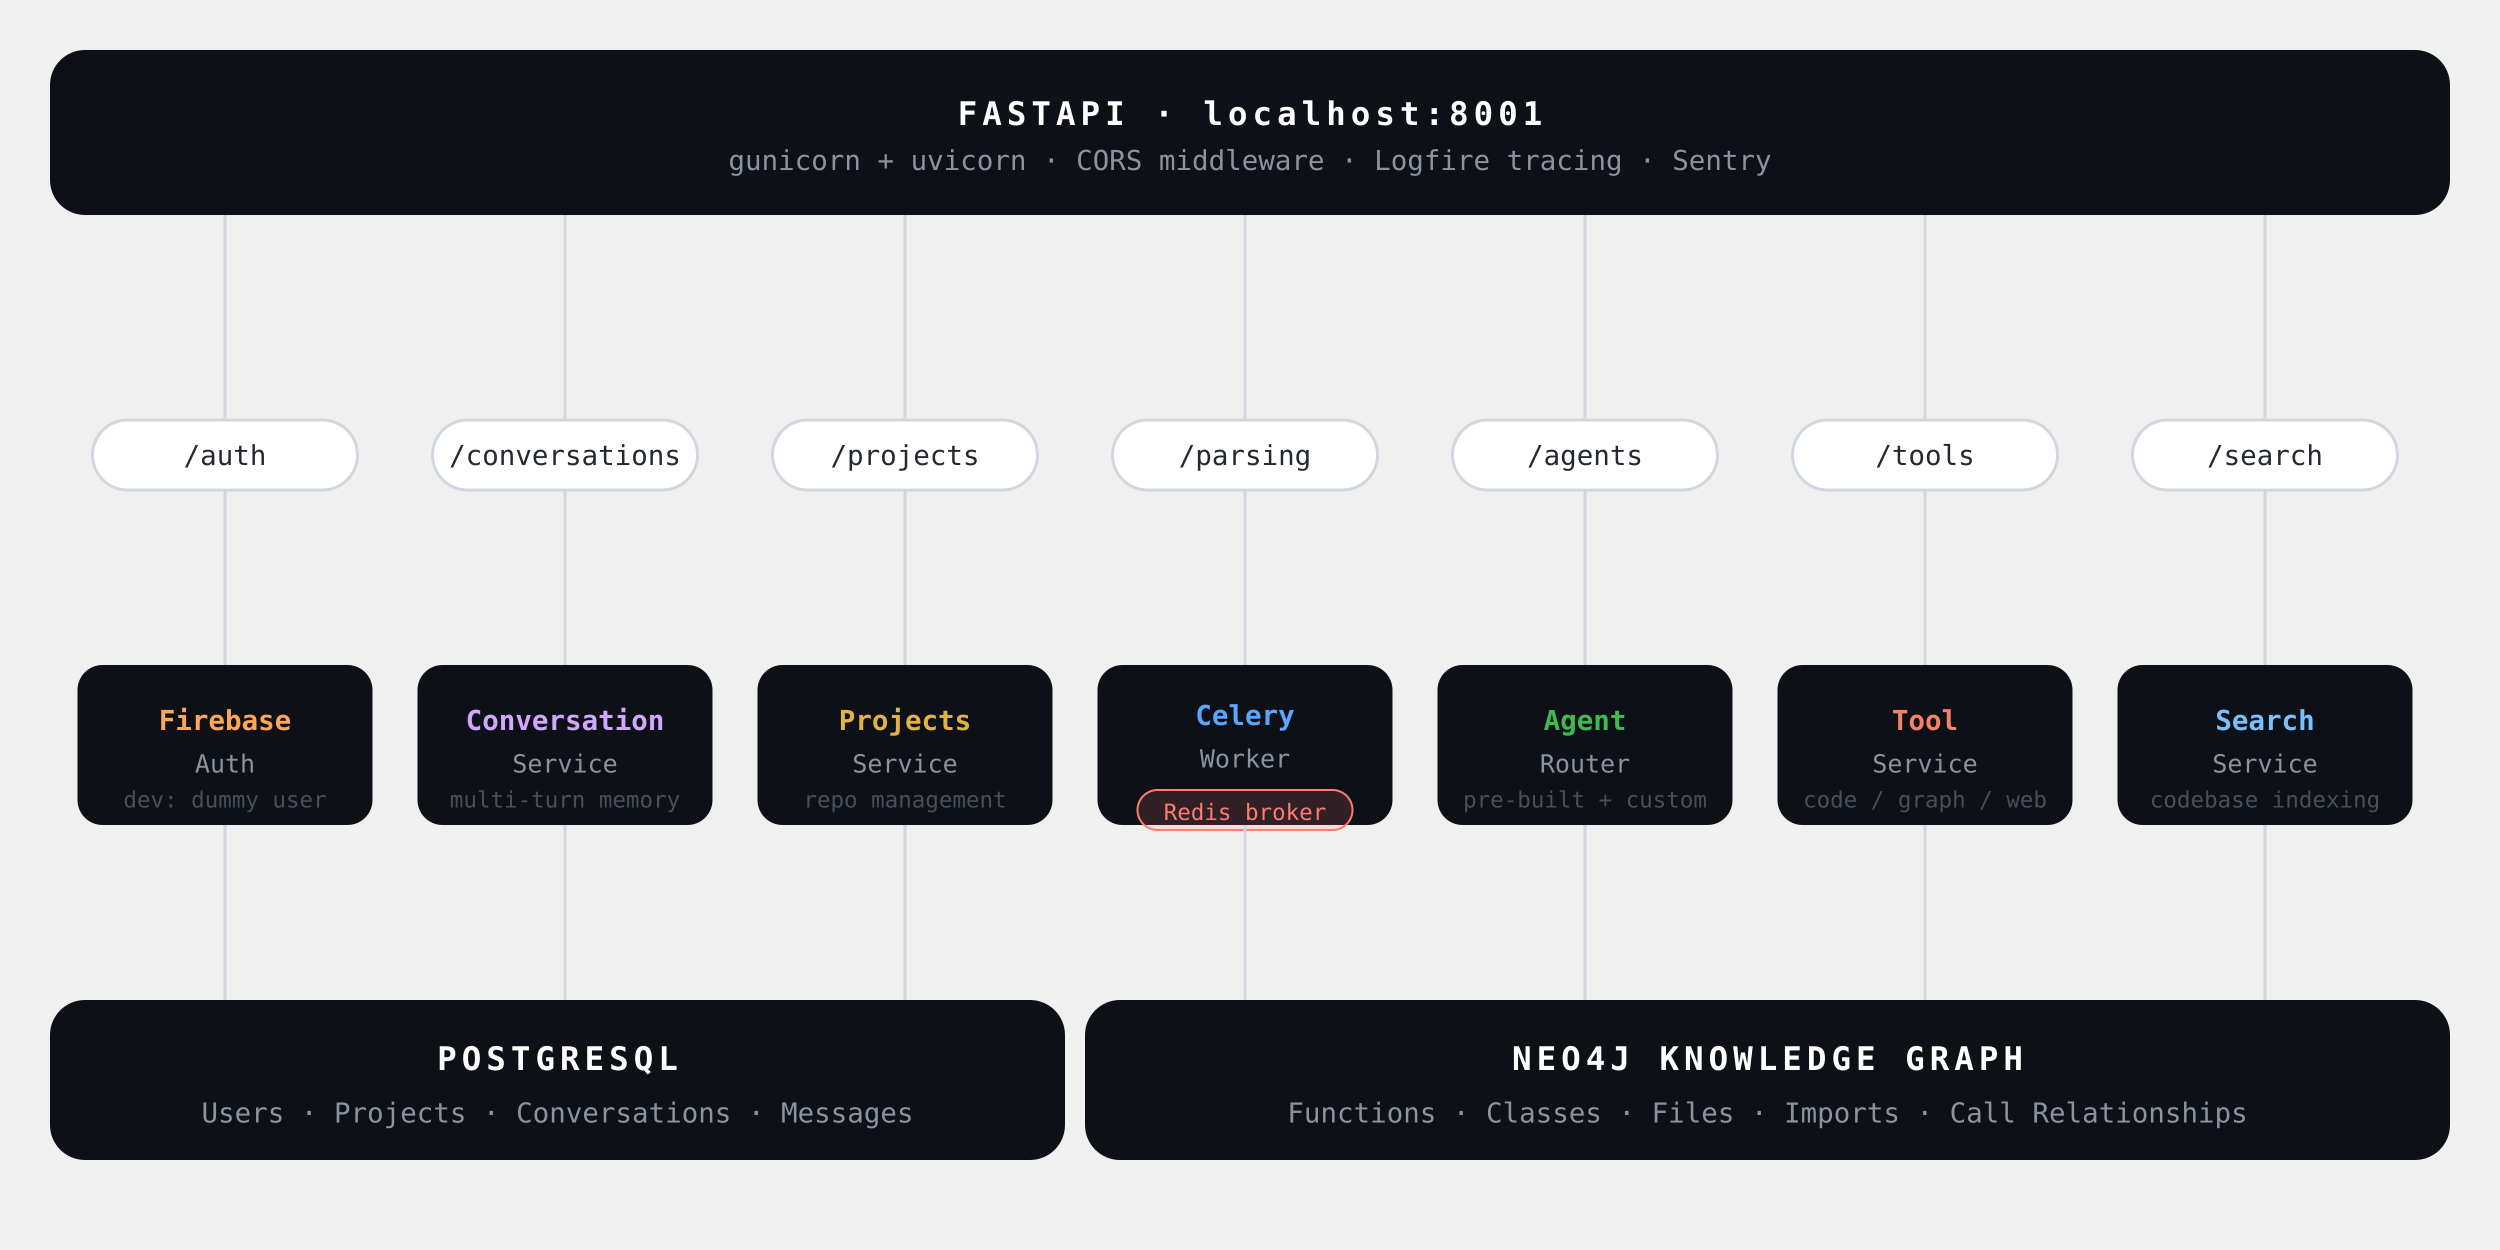
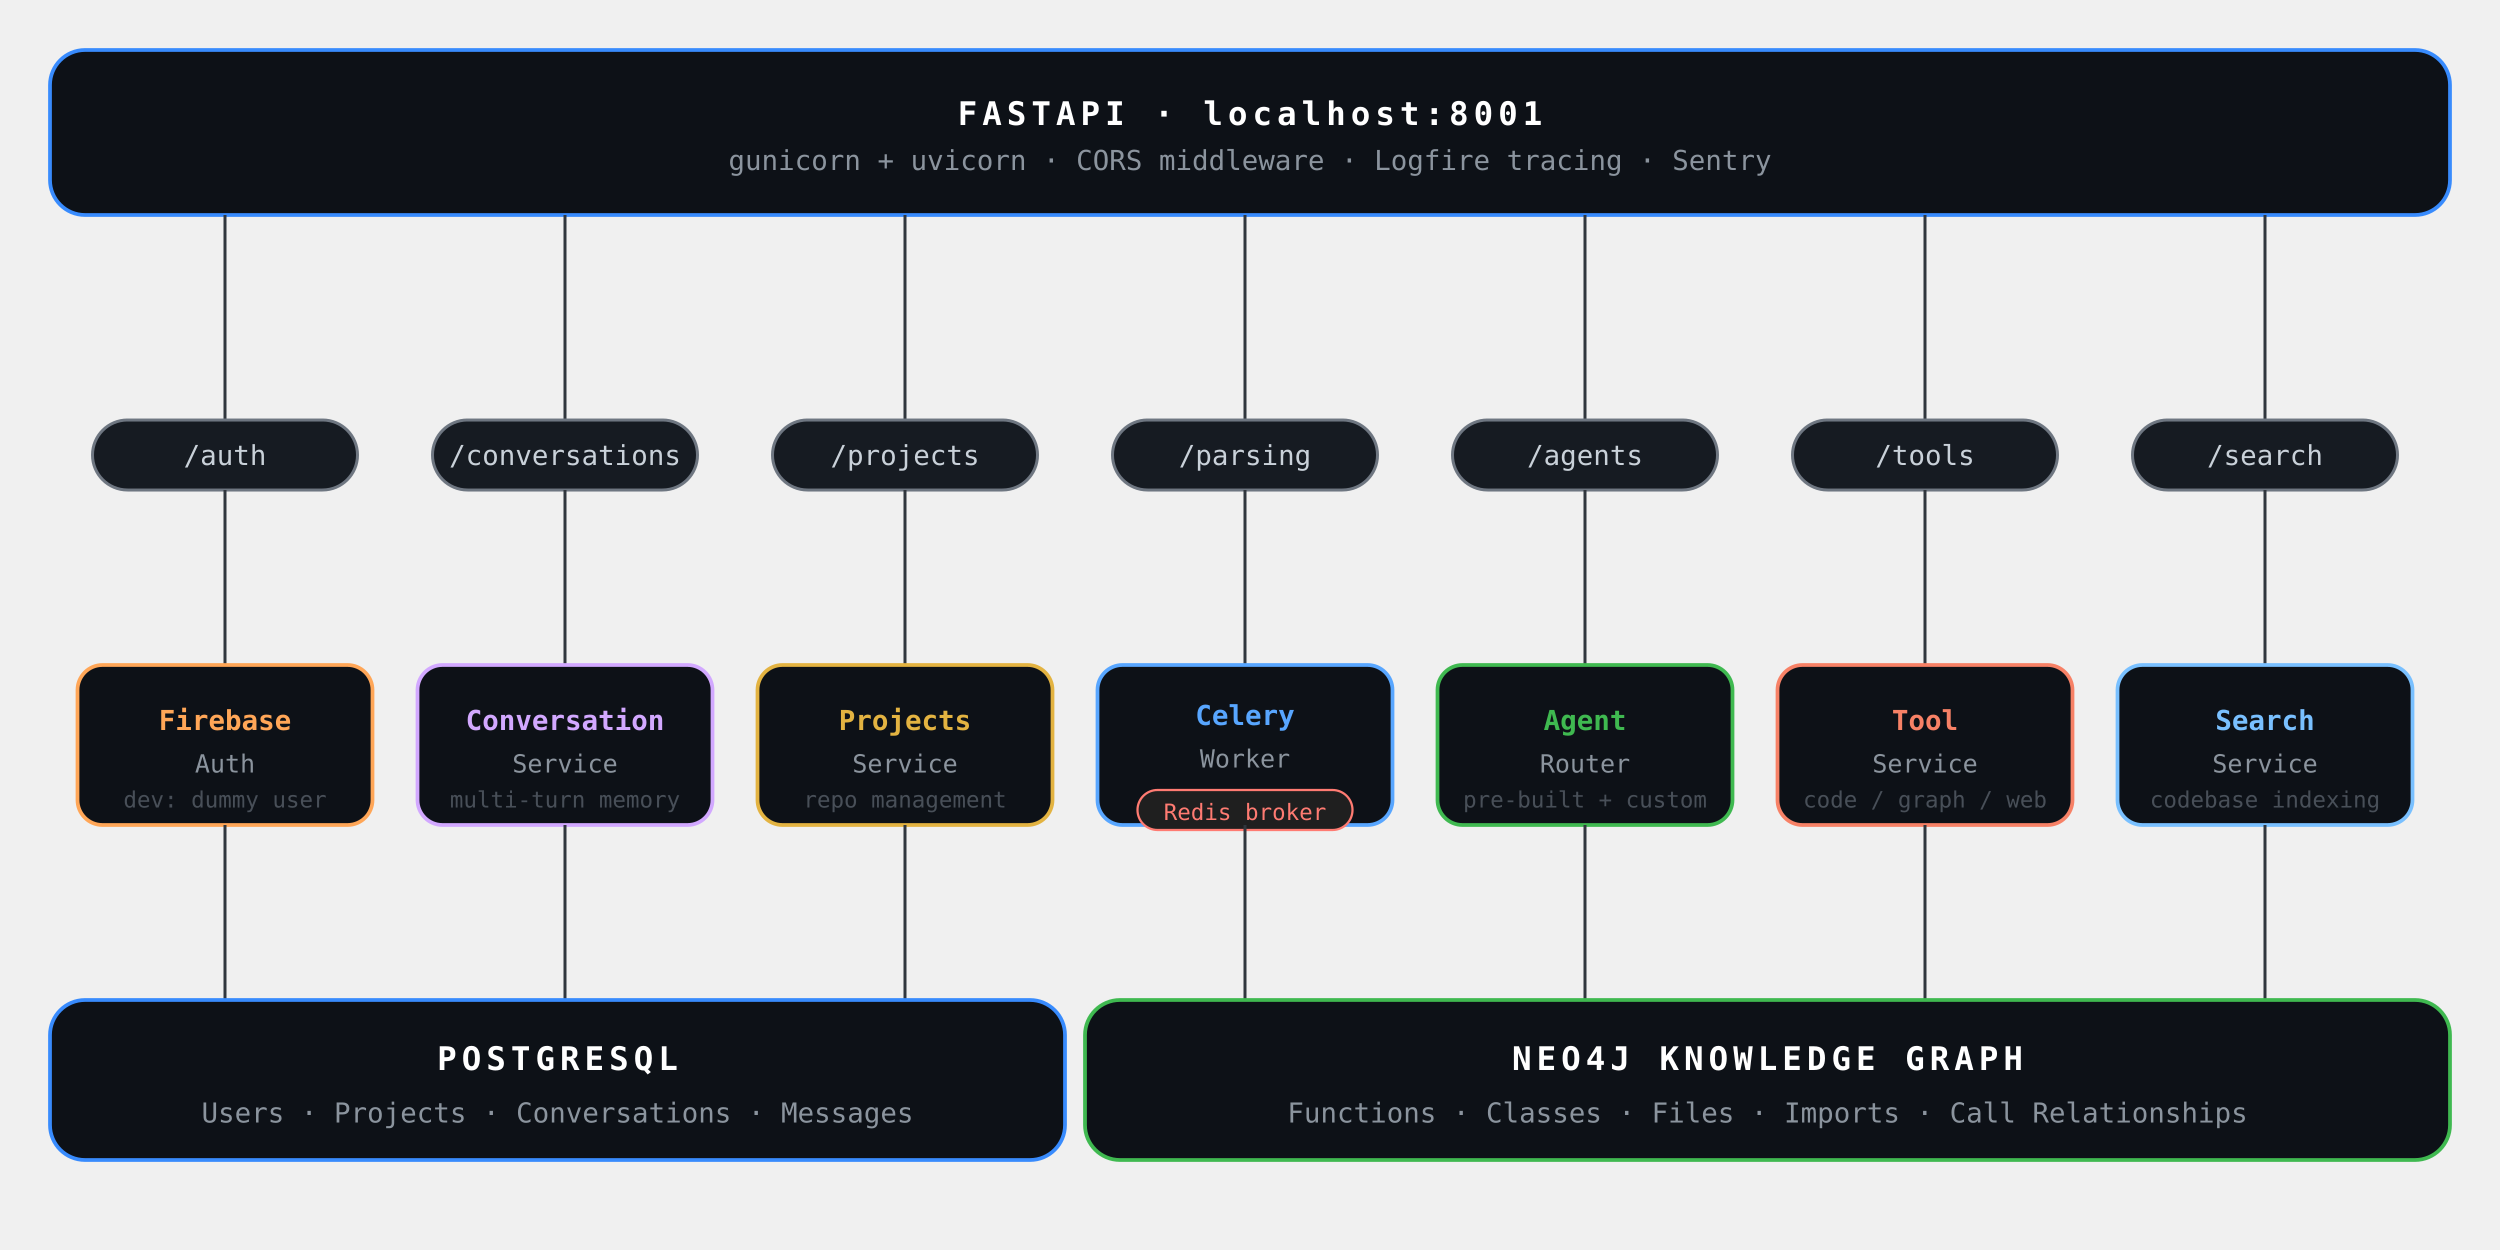
<svg xmlns="http://www.w3.org/2000/svg" viewBox="0 0 1000 500" width="1000" height="500" font-family="'SF Mono', 'Fira Code', 'Consolas', monospace">
-   <rect x="20" y="20" width="960" height="66" rx="14" fill="#0d1117" />
+   <rect x="20" y="20" width="960" height="66" rx="14" fill="#0d1117" stroke="#388bfd" stroke-width="1.5" />
  <text x="500" y="50" text-anchor="middle" font-size="13" font-weight="700" fill="#ffffff" letter-spacing="2">FASTAPI  ·  localhost:8001</text>
  <text x="500" y="68" text-anchor="middle" font-size="11" fill="#8b949e">gunicorn + uvicorn  ·  CORS middleware  ·  Logfire tracing  ·  Sentry</text>
-   <line x1="90" y1="86" x2="90" y2="168" stroke="#d0d7de" stroke-width="1.2" />
-   <line x1="226" y1="86" x2="226" y2="168" stroke="#d0d7de" stroke-width="1.2" />
-   <line x1="362" y1="86" x2="362" y2="168" stroke="#d0d7de" stroke-width="1.2" />
-   <line x1="498" y1="86" x2="498" y2="168" stroke="#d0d7de" stroke-width="1.2" />
-   <line x1="634" y1="86" x2="634" y2="168" stroke="#d0d7de" stroke-width="1.2" />
-   <line x1="770" y1="86" x2="770" y2="168" stroke="#d0d7de" stroke-width="1.2" />
-   <line x1="906" y1="86" x2="906" y2="168" stroke="#d0d7de" stroke-width="1.2" />
-   <rect x="37" y="168" width="106" height="28" rx="14" fill="#ffffff" stroke="#d0d7de" stroke-width="1.2" />
-   <text x="90" y="186" text-anchor="middle" font-size="11" fill="#24292f">/auth</text>
-   <rect x="173" y="168" width="106" height="28" rx="14" fill="#ffffff" stroke="#d0d7de" stroke-width="1.2" />
-   <text x="226" y="186" text-anchor="middle" font-size="11" fill="#24292f">/conversations</text>
-   <rect x="309" y="168" width="106" height="28" rx="14" fill="#ffffff" stroke="#d0d7de" stroke-width="1.2" />
-   <text x="362" y="186" text-anchor="middle" font-size="11" fill="#24292f">/projects</text>
-   <rect x="445" y="168" width="106" height="28" rx="14" fill="#ffffff" stroke="#d0d7de" stroke-width="1.2" />
-   <text x="498" y="186" text-anchor="middle" font-size="11" fill="#24292f">/parsing</text>
-   <rect x="581" y="168" width="106" height="28" rx="14" fill="#ffffff" stroke="#d0d7de" stroke-width="1.2" />
-   <text x="634" y="186" text-anchor="middle" font-size="11" fill="#24292f">/agents</text>
-   <rect x="717" y="168" width="106" height="28" rx="14" fill="#ffffff" stroke="#d0d7de" stroke-width="1.2" />
-   <text x="770" y="186" text-anchor="middle" font-size="11" fill="#24292f">/tools</text>
-   <rect x="853" y="168" width="106" height="28" rx="14" fill="#ffffff" stroke="#d0d7de" stroke-width="1.2" />
-   <text x="906" y="186" text-anchor="middle" font-size="11" fill="#24292f">/search</text>
-   <line x1="90" y1="196" x2="90" y2="266" stroke="#d0d7de" stroke-width="1.2" />
-   <line x1="226" y1="196" x2="226" y2="266" stroke="#d0d7de" stroke-width="1.2" />
-   <line x1="362" y1="196" x2="362" y2="266" stroke="#d0d7de" stroke-width="1.2" />
-   <line x1="498" y1="196" x2="498" y2="266" stroke="#d0d7de" stroke-width="1.2" />
-   <line x1="634" y1="196" x2="634" y2="266" stroke="#d0d7de" stroke-width="1.2" />
-   <line x1="770" y1="196" x2="770" y2="266" stroke="#d0d7de" stroke-width="1.2" />
-   <line x1="906" y1="196" x2="906" y2="266" stroke="#d0d7de" stroke-width="1.2" />
-   <rect x="31" y="266" width="118" height="64" rx="10" fill="#0d1117" />
+   <line x1="90" y1="86" x2="90" y2="168" stroke="#30363d" stroke-width="1.2" />
+   <line x1="226" y1="86" x2="226" y2="168" stroke="#30363d" stroke-width="1.2" />
+   <line x1="362" y1="86" x2="362" y2="168" stroke="#30363d" stroke-width="1.2" />
+   <line x1="498" y1="86" x2="498" y2="168" stroke="#30363d" stroke-width="1.2" />
+   <line x1="634" y1="86" x2="634" y2="168" stroke="#30363d" stroke-width="1.2" />
+   <line x1="770" y1="86" x2="770" y2="168" stroke="#30363d" stroke-width="1.2" />
+   <line x1="906" y1="86" x2="906" y2="168" stroke="#30363d" stroke-width="1.2" />
+   <rect x="37" y="168" width="106" height="28" rx="14" fill="#161b22" stroke="#6e7681" stroke-width="1.2" />
+   <text x="90" y="186" text-anchor="middle" font-size="11" fill="#c9d1d9">/auth</text>
+   <rect x="173" y="168" width="106" height="28" rx="14" fill="#161b22" stroke="#6e7681" stroke-width="1.2" />
+   <text x="226" y="186" text-anchor="middle" font-size="11" fill="#c9d1d9">/conversations</text>
+   <rect x="309" y="168" width="106" height="28" rx="14" fill="#161b22" stroke="#6e7681" stroke-width="1.2" />
+   <text x="362" y="186" text-anchor="middle" font-size="11" fill="#c9d1d9">/projects</text>
+   <rect x="445" y="168" width="106" height="28" rx="14" fill="#161b22" stroke="#6e7681" stroke-width="1.2" />
+   <text x="498" y="186" text-anchor="middle" font-size="11" fill="#c9d1d9">/parsing</text>
+   <rect x="581" y="168" width="106" height="28" rx="14" fill="#161b22" stroke="#6e7681" stroke-width="1.2" />
+   <text x="634" y="186" text-anchor="middle" font-size="11" fill="#c9d1d9">/agents</text>
+   <rect x="717" y="168" width="106" height="28" rx="14" fill="#161b22" stroke="#6e7681" stroke-width="1.2" />
+   <text x="770" y="186" text-anchor="middle" font-size="11" fill="#c9d1d9">/tools</text>
+   <rect x="853" y="168" width="106" height="28" rx="14" fill="#161b22" stroke="#6e7681" stroke-width="1.2" />
+   <text x="906" y="186" text-anchor="middle" font-size="11" fill="#c9d1d9">/search</text>
+   <line x1="90" y1="196" x2="90" y2="266" stroke="#30363d" stroke-width="1.2" />
+   <line x1="226" y1="196" x2="226" y2="266" stroke="#30363d" stroke-width="1.2" />
+   <line x1="362" y1="196" x2="362" y2="266" stroke="#30363d" stroke-width="1.2" />
+   <line x1="498" y1="196" x2="498" y2="266" stroke="#30363d" stroke-width="1.2" />
+   <line x1="634" y1="196" x2="634" y2="266" stroke="#30363d" stroke-width="1.2" />
+   <line x1="770" y1="196" x2="770" y2="266" stroke="#30363d" stroke-width="1.2" />
+   <line x1="906" y1="196" x2="906" y2="266" stroke="#30363d" stroke-width="1.2" />
+   <rect x="31" y="266" width="118" height="64" rx="10" fill="#0d1117" stroke="#ffa657" stroke-width="1.5" />
  <text x="90" y="292" text-anchor="middle" font-size="11" font-weight="700" fill="#ffa657">Firebase</text>
  <text x="90" y="309" text-anchor="middle" font-size="10" fill="#8b949e">Auth</text>
  <text x="90" y="323" text-anchor="middle" font-size="9" fill="#484f58">dev: dummy user</text>
-   <rect x="167" y="266" width="118" height="64" rx="10" fill="#0d1117" />
+   <rect x="167" y="266" width="118" height="64" rx="10" fill="#0d1117" stroke="#d2a8ff" stroke-width="1.5" />
  <text x="226" y="292" text-anchor="middle" font-size="11" font-weight="700" fill="#d2a8ff">Conversation</text>
  <text x="226" y="309" text-anchor="middle" font-size="10" fill="#8b949e">Service</text>
  <text x="226" y="323" text-anchor="middle" font-size="9" fill="#484f58">multi-turn memory</text>
-   <rect x="303" y="266" width="118" height="64" rx="10" fill="#0d1117" />
+   <rect x="303" y="266" width="118" height="64" rx="10" fill="#0d1117" stroke="#e3b341" stroke-width="1.5" />
  <text x="362" y="292" text-anchor="middle" font-size="11" font-weight="700" fill="#e3b341">Projects</text>
  <text x="362" y="309" text-anchor="middle" font-size="10" fill="#8b949e">Service</text>
  <text x="362" y="323" text-anchor="middle" font-size="9" fill="#484f58">repo management</text>
-   <rect x="439" y="266" width="118" height="64" rx="10" fill="#0d1117" />
+   <rect x="439" y="266" width="118" height="64" rx="10" fill="#0d1117" stroke="#58a6ff" stroke-width="1.5" />
  <text x="498" y="290" text-anchor="middle" font-size="11" font-weight="700" fill="#58a6ff">Celery</text>
  <text x="498" y="307" text-anchor="middle" font-size="10" fill="#8b949e">Worker</text>
-   <rect x="455" y="316" width="86" height="16" rx="8" fill="#ff7b72" fill-opacity="0.15" stroke="#ff7b72" stroke-width="0.8" />
+   <rect x="455" y="316" width="86" height="16" rx="8" fill="#1f1f1f" stroke="#ff7b72" stroke-width="0.9" />
  <text x="498" y="328" text-anchor="middle" font-size="9" fill="#ff7b72">Redis broker</text>
-   <rect x="575" y="266" width="118" height="64" rx="10" fill="#0d1117" />
+   <rect x="575" y="266" width="118" height="64" rx="10" fill="#0d1117" stroke="#3fb950" stroke-width="1.5" />
  <text x="634" y="292" text-anchor="middle" font-size="11" font-weight="700" fill="#3fb950">Agent</text>
  <text x="634" y="309" text-anchor="middle" font-size="10" fill="#8b949e">Router</text>
  <text x="634" y="323" text-anchor="middle" font-size="9" fill="#484f58">pre-built + custom</text>
-   <rect x="711" y="266" width="118" height="64" rx="10" fill="#0d1117" />
+   <rect x="711" y="266" width="118" height="64" rx="10" fill="#0d1117" stroke="#f78166" stroke-width="1.5" />
  <text x="770" y="292" text-anchor="middle" font-size="11" font-weight="700" fill="#f78166">Tool</text>
  <text x="770" y="309" text-anchor="middle" font-size="10" fill="#8b949e">Service</text>
  <text x="770" y="323" text-anchor="middle" font-size="9" fill="#484f58">code / graph / web</text>
-   <rect x="847" y="266" width="118" height="64" rx="10" fill="#0d1117" />
+   <rect x="847" y="266" width="118" height="64" rx="10" fill="#0d1117" stroke="#79c0ff" stroke-width="1.5" />
  <text x="906" y="292" text-anchor="middle" font-size="11" font-weight="700" fill="#79c0ff">Search</text>
  <text x="906" y="309" text-anchor="middle" font-size="10" fill="#8b949e">Service</text>
  <text x="906" y="323" text-anchor="middle" font-size="9" fill="#484f58">codebase indexing</text>
-   <line x1="90" y1="330" x2="90" y2="400" stroke="#d0d7de" stroke-width="1.2" />
-   <line x1="226" y1="330" x2="226" y2="400" stroke="#d0d7de" stroke-width="1.2" />
-   <line x1="362" y1="330" x2="362" y2="400" stroke="#d0d7de" stroke-width="1.2" />
-   <line x1="498" y1="330" x2="498" y2="400" stroke="#d0d7de" stroke-width="1.2" />
-   <line x1="634" y1="330" x2="634" y2="400" stroke="#d0d7de" stroke-width="1.2" />
-   <line x1="770" y1="330" x2="770" y2="400" stroke="#d0d7de" stroke-width="1.2" />
-   <line x1="906" y1="330" x2="906" y2="400" stroke="#d0d7de" stroke-width="1.2" />
-   <rect x="20" y="400" width="406" height="64" rx="14" fill="#0d1117" />
+   <line x1="90" y1="330" x2="90" y2="400" stroke="#30363d" stroke-width="1.2" />
+   <line x1="226" y1="330" x2="226" y2="400" stroke="#30363d" stroke-width="1.2" />
+   <line x1="362" y1="330" x2="362" y2="400" stroke="#30363d" stroke-width="1.2" />
+   <line x1="498" y1="330" x2="498" y2="400" stroke="#30363d" stroke-width="1.2" />
+   <line x1="634" y1="330" x2="634" y2="400" stroke="#30363d" stroke-width="1.2" />
+   <line x1="770" y1="330" x2="770" y2="400" stroke="#30363d" stroke-width="1.2" />
+   <line x1="906" y1="330" x2="906" y2="400" stroke="#30363d" stroke-width="1.2" />
+   <rect x="20" y="400" width="406" height="64" rx="14" fill="#0d1117" stroke="#388bfd" stroke-width="1.5" />
  <text x="223" y="428" text-anchor="middle" font-size="13" font-weight="700" fill="#ffffff" letter-spacing="2">POSTGRESQL</text>
  <text x="223" y="449" text-anchor="middle" font-size="11" fill="#8b949e">Users · Projects · Conversations · Messages</text>
-   <rect x="434" y="400" width="546" height="64" rx="14" fill="#0d1117" />
+   <rect x="434" y="400" width="546" height="64" rx="14" fill="#0d1117" stroke="#3fb950" stroke-width="1.5" />
  <text x="707" y="428" text-anchor="middle" font-size="13" font-weight="700" fill="#ffffff" letter-spacing="2">NEO4J KNOWLEDGE GRAPH</text>
  <text x="707" y="449" text-anchor="middle" font-size="11" fill="#8b949e">Functions · Classes · Files · Imports · Call Relationships</text>
</svg>
